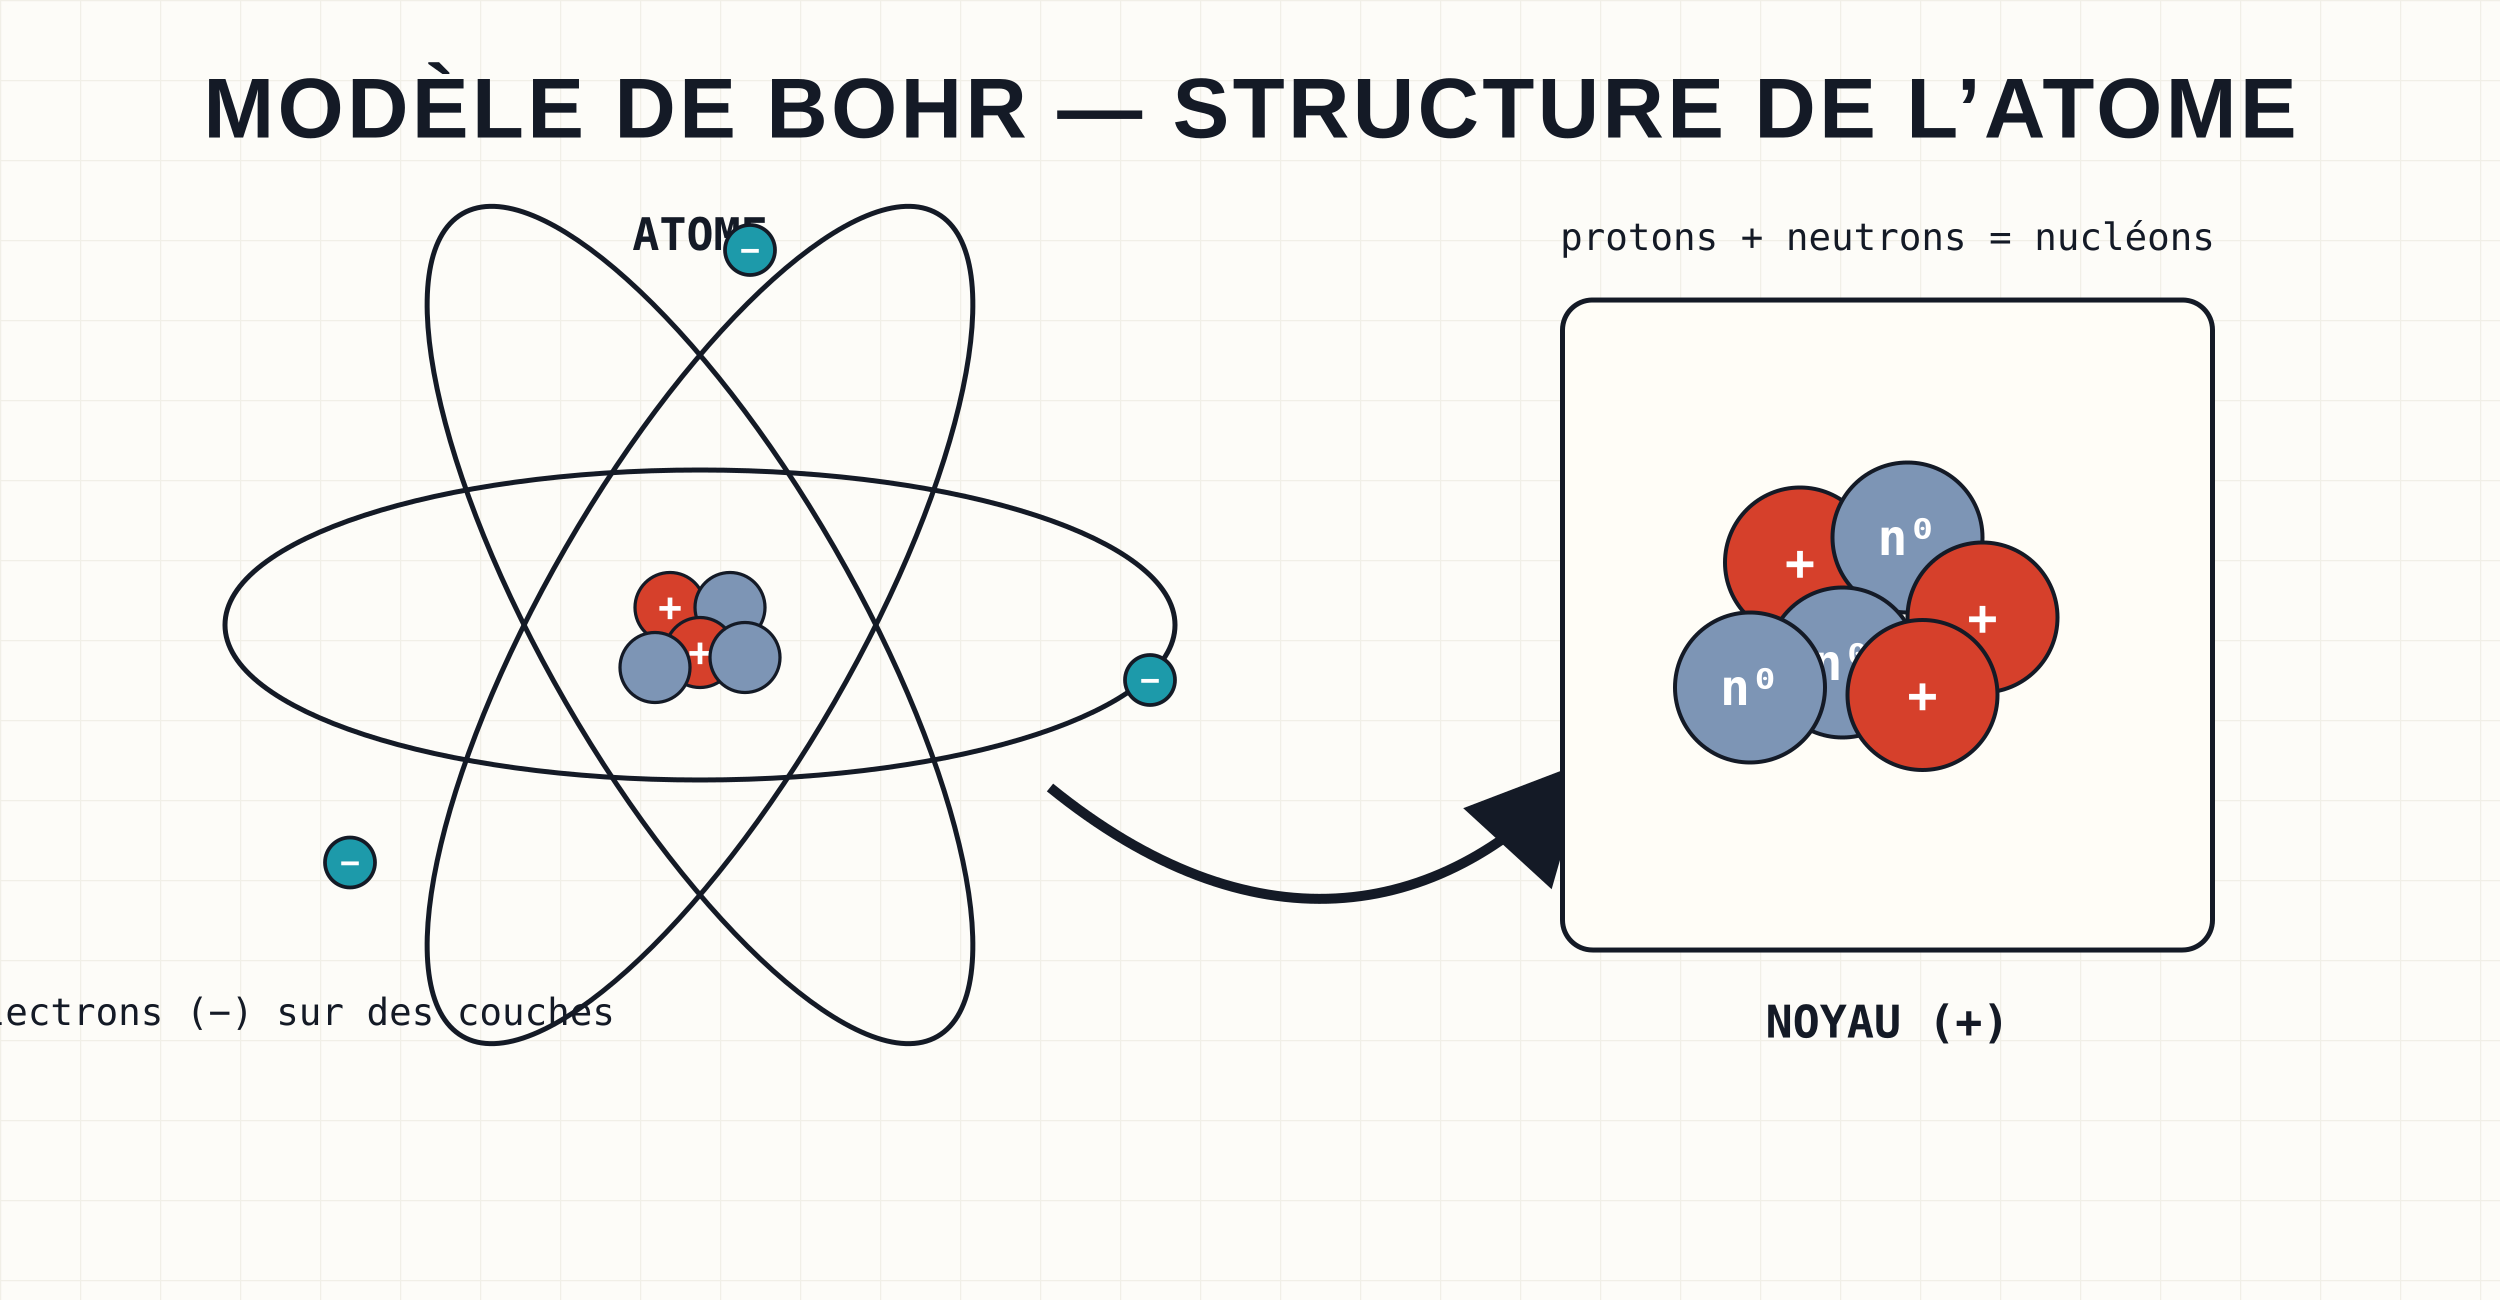
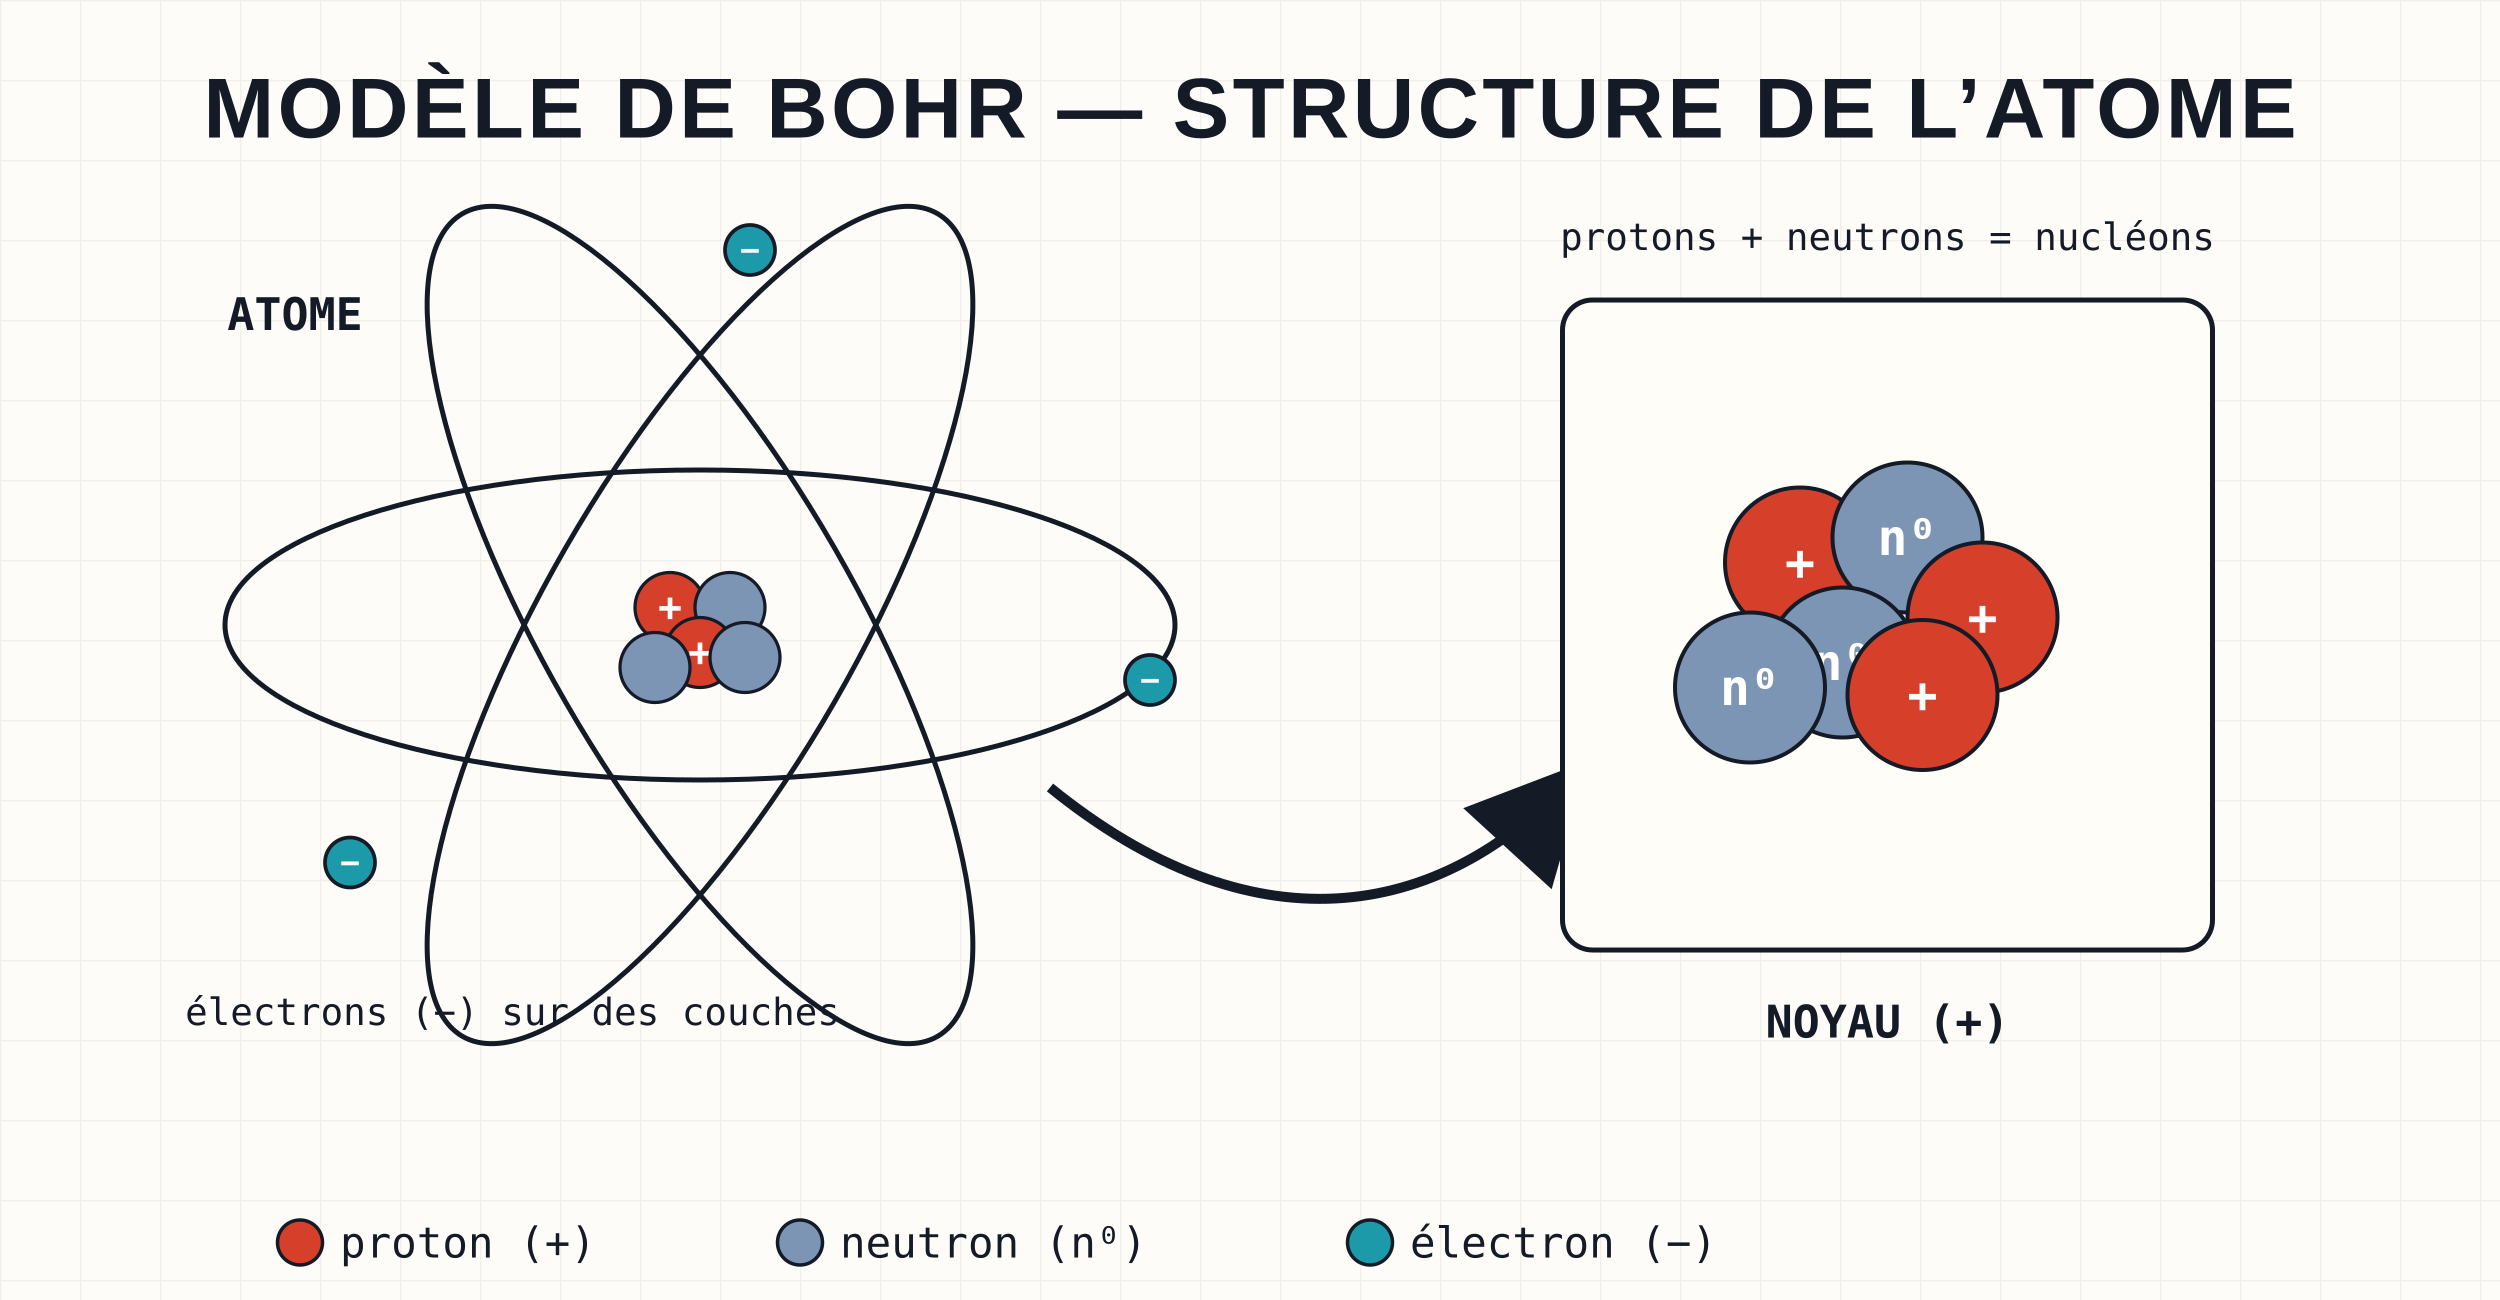
<svg xmlns="http://www.w3.org/2000/svg" width="1000" height="520" viewBox="0 0 1000 520" role="img" aria-labelledby="title desc">
  <style>
.bg { fill: #fdfcf8; }
.grid { stroke: #e8e4d8; stroke-width:1; opacity:.55; }
.txt { font-family: 'Space Grotesk', Arial, sans-serif; fill: #141a26; }
.mono { font-family: 'IBM Plex Mono', Consolas, monospace; fill: #141a26; }
.serif { font-family: 'Spectral', Georgia, serif; fill: #141a26; }
.title { font-family:'Space Grotesk', Arial, sans-serif; font-weight:800; letter-spacing:.04em; fill:#141a26; }
.small { font-size:14px; }
.label { font-family:'IBM Plex Mono', Consolas, monospace; font-size:13px; fill:#6b6f7a; }
.box { fill:#fffdf7; stroke:#141a26; stroke-width:2; }
.dash { stroke-dasharray:8 8; }
.beta { stroke:#1d9aaa; fill:none; } .alpha { stroke:#d6402b; fill:none; } .gamma { stroke:#4a3f9e; fill:none; } .gold { stroke:#b28a1d; fill:none; }
</style>
  <defs>
    <pattern id="grid" width="32" height="32" patternUnits="userSpaceOnUse">
      <path d="M32 0H0V32" class="grid" fill="none" />
    </pattern>
    <marker id="arrInk" markerWidth="12" markerHeight="12" refX="10" refY="6" orient="auto">
      <path d="M0,0 L12,6 L0,12 Z" fill="#141a26" />
    </marker>
    <marker id="arrA" markerWidth="12" markerHeight="12" refX="10" refY="6" orient="auto">
      <path d="M0,0 L12,6 L0,12 Z" fill="#d6402b" />
    </marker>
    <marker id="arrB" markerWidth="12" markerHeight="12" refX="10" refY="6" orient="auto">
      <path d="M0,0 L12,6 L0,12 Z" fill="#1d9aaa" />
    </marker>
    <marker id="arrG" markerWidth="12" markerHeight="12" refX="10" refY="6" orient="auto">
      <path d="M0,0 L12,6 L0,12 Z" fill="#4a3f9e" />
    </marker>
    <marker id="arrGold" markerWidth="12" markerHeight="12" refX="10" refY="6" orient="auto">
      <path d="M0,0 L12,6 L0,12 Z" fill="#b28a1d" />
    </marker>
  </defs>
  <rect class="bg" width="100%" height="100%" />
  <rect width="100%" height="100%" fill="url(#grid)" />
  <text x="500" y="55" class="title" font-size="34" text-anchor="middle">MODÈLE DE BOHR — STRUCTURE DE L’ATOME</text>
-   <text x="280" y="100" class="mono" font-size="18" text-anchor="middle" font-weight="700">ATOME</text>
+   <text x="118" y="132" class="mono" font-size="18" text-anchor="middle" font-weight="700">ATOME</text>
  <ellipse cx="280" cy="250" rx="190" ry="62" transform="rotate(0 280 250)" fill="none" stroke="#141a26" stroke-width="2" />
  <ellipse cx="280" cy="250" rx="190" ry="62" transform="rotate(60 280 250)" fill="none" stroke="#141a26" stroke-width="2" />
  <ellipse cx="280" cy="250" rx="190" ry="62" transform="rotate(120 280 250)" fill="none" stroke="#141a26" stroke-width="2" />
  <circle cx="268" cy="243" r="14" fill="#d6402b" stroke="#141a26" stroke-width="1.3" />
  <text x="268" y="249" class="txt" font-size="17" text-anchor="middle" font-weight="700" style="fill:#fff;">+</text>
  <circle cx="292" cy="243" r="14" fill="#7d95b5" stroke="#141a26" stroke-width="1.3" />
  <circle cx="280" cy="261" r="14" fill="#d6402b" stroke="#141a26" stroke-width="1.3" />
  <text x="280" y="267" class="txt" font-size="17" text-anchor="middle" font-weight="700" style="fill:#fff;">+</text>
  <circle cx="298" cy="263" r="14" fill="#7d95b5" stroke="#141a26" stroke-width="1.3" />
  <circle cx="262" cy="267" r="14" fill="#7d95b5" stroke="#141a26" stroke-width="1.3" />
  <circle cx="460" cy="272" r="10" fill="#1d9aaa" stroke="#141a26" stroke-width="1.5" />
  <text x="460" y="277" class="txt" font-size="14" text-anchor="middle" font-weight="700" style="fill:#fff;">−</text>
  <circle cx="140" cy="345" r="10" fill="#1d9aaa" stroke="#141a26" stroke-width="1.5" />
  <text x="140" y="350" class="txt" font-size="14" text-anchor="middle" font-weight="700" style="fill:#fff;">−</text>
  <circle cx="300" cy="100" r="10" fill="#1d9aaa" stroke="#141a26" stroke-width="1.5" />
  <text x="300" y="105" class="txt" font-size="14" text-anchor="middle" font-weight="700" style="fill:#fff;">−</text>
  <path d="M420 315 C500 380 575 370 630 310" stroke="#141a26" stroke-width="4" fill="none" marker-end="url(#arrInk)" />
  <rect x="625" y="120" width="260" height="260" rx="12" fill="#fffdf7" stroke="#141a26" stroke-width="2" class="" />
  <text x="755" y="415" class="mono" font-size="18" text-anchor="middle" font-weight="700">NOYAU (+)</text>
  <circle cx="720" cy="225" r="30" fill="#d6402b" stroke="#141a26" stroke-width="1.6" />
  <text x="720" y="232" class="mono" font-size="20" text-anchor="middle" font-weight="700" style="fill:#fff;">+</text>
  <circle cx="763" cy="215" r="30" fill="#7d95b5" stroke="#141a26" stroke-width="1.6" />
  <text x="763" y="222" class="mono" font-size="20" text-anchor="middle" font-weight="700" style="fill:#fff;">n⁰</text>
  <circle cx="793" cy="247" r="30" fill="#d6402b" stroke="#141a26" stroke-width="1.6" />
  <text x="793" y="254" class="mono" font-size="20" text-anchor="middle" font-weight="700" style="fill:#fff;">+</text>
  <circle cx="737" cy="265" r="30" fill="#7d95b5" stroke="#141a26" stroke-width="1.6" />
  <text x="737" y="272" class="mono" font-size="20" text-anchor="middle" font-weight="700" style="fill:#fff;">n⁰</text>
  <circle cx="769" cy="278" r="30" fill="#d6402b" stroke="#141a26" stroke-width="1.6" />
  <text x="769" y="285" class="mono" font-size="20" text-anchor="middle" font-weight="700" style="fill:#fff;">+</text>
  <circle cx="700" cy="275" r="30" fill="#7d95b5" stroke="#141a26" stroke-width="1.6" />
  <text x="700" y="282" class="mono" font-size="20" text-anchor="middle" font-weight="700" style="fill:#fff;">n⁰</text>
-   <text x="115" y="410" class="mono" font-size="15" text-anchor="middle">électrons (−) sur des couches</text>
+   <text x="205" y="410" class="mono" font-size="15" text-anchor="middle">électrons (−) sur des couches</text>
  <text x="755" y="100" class="mono" font-size="15" text-anchor="middle">protons + neutrons = nucléons</text>
+   <g font-family="'IBM Plex Mono', monospace" font-size="17">
+     <circle cx="120" cy="497" r="9" fill="#d6402b" stroke="#141a26" stroke-width="1.4" />
+     <text x="136" y="503" fill="#141a26">proton (+)</text>
+     <circle cx="320" cy="497" r="9" fill="#7d95b5" stroke="#141a26" stroke-width="1.4" />
+     <text x="336" y="503" fill="#141a26">neutron (n⁰)</text>
+     <circle cx="548" cy="497" r="9" fill="#1d9aaa" stroke="#141a26" stroke-width="1.4" />
+     <text x="564" y="503" fill="#141a26">électron (−)</text>
+   </g>
</svg>
